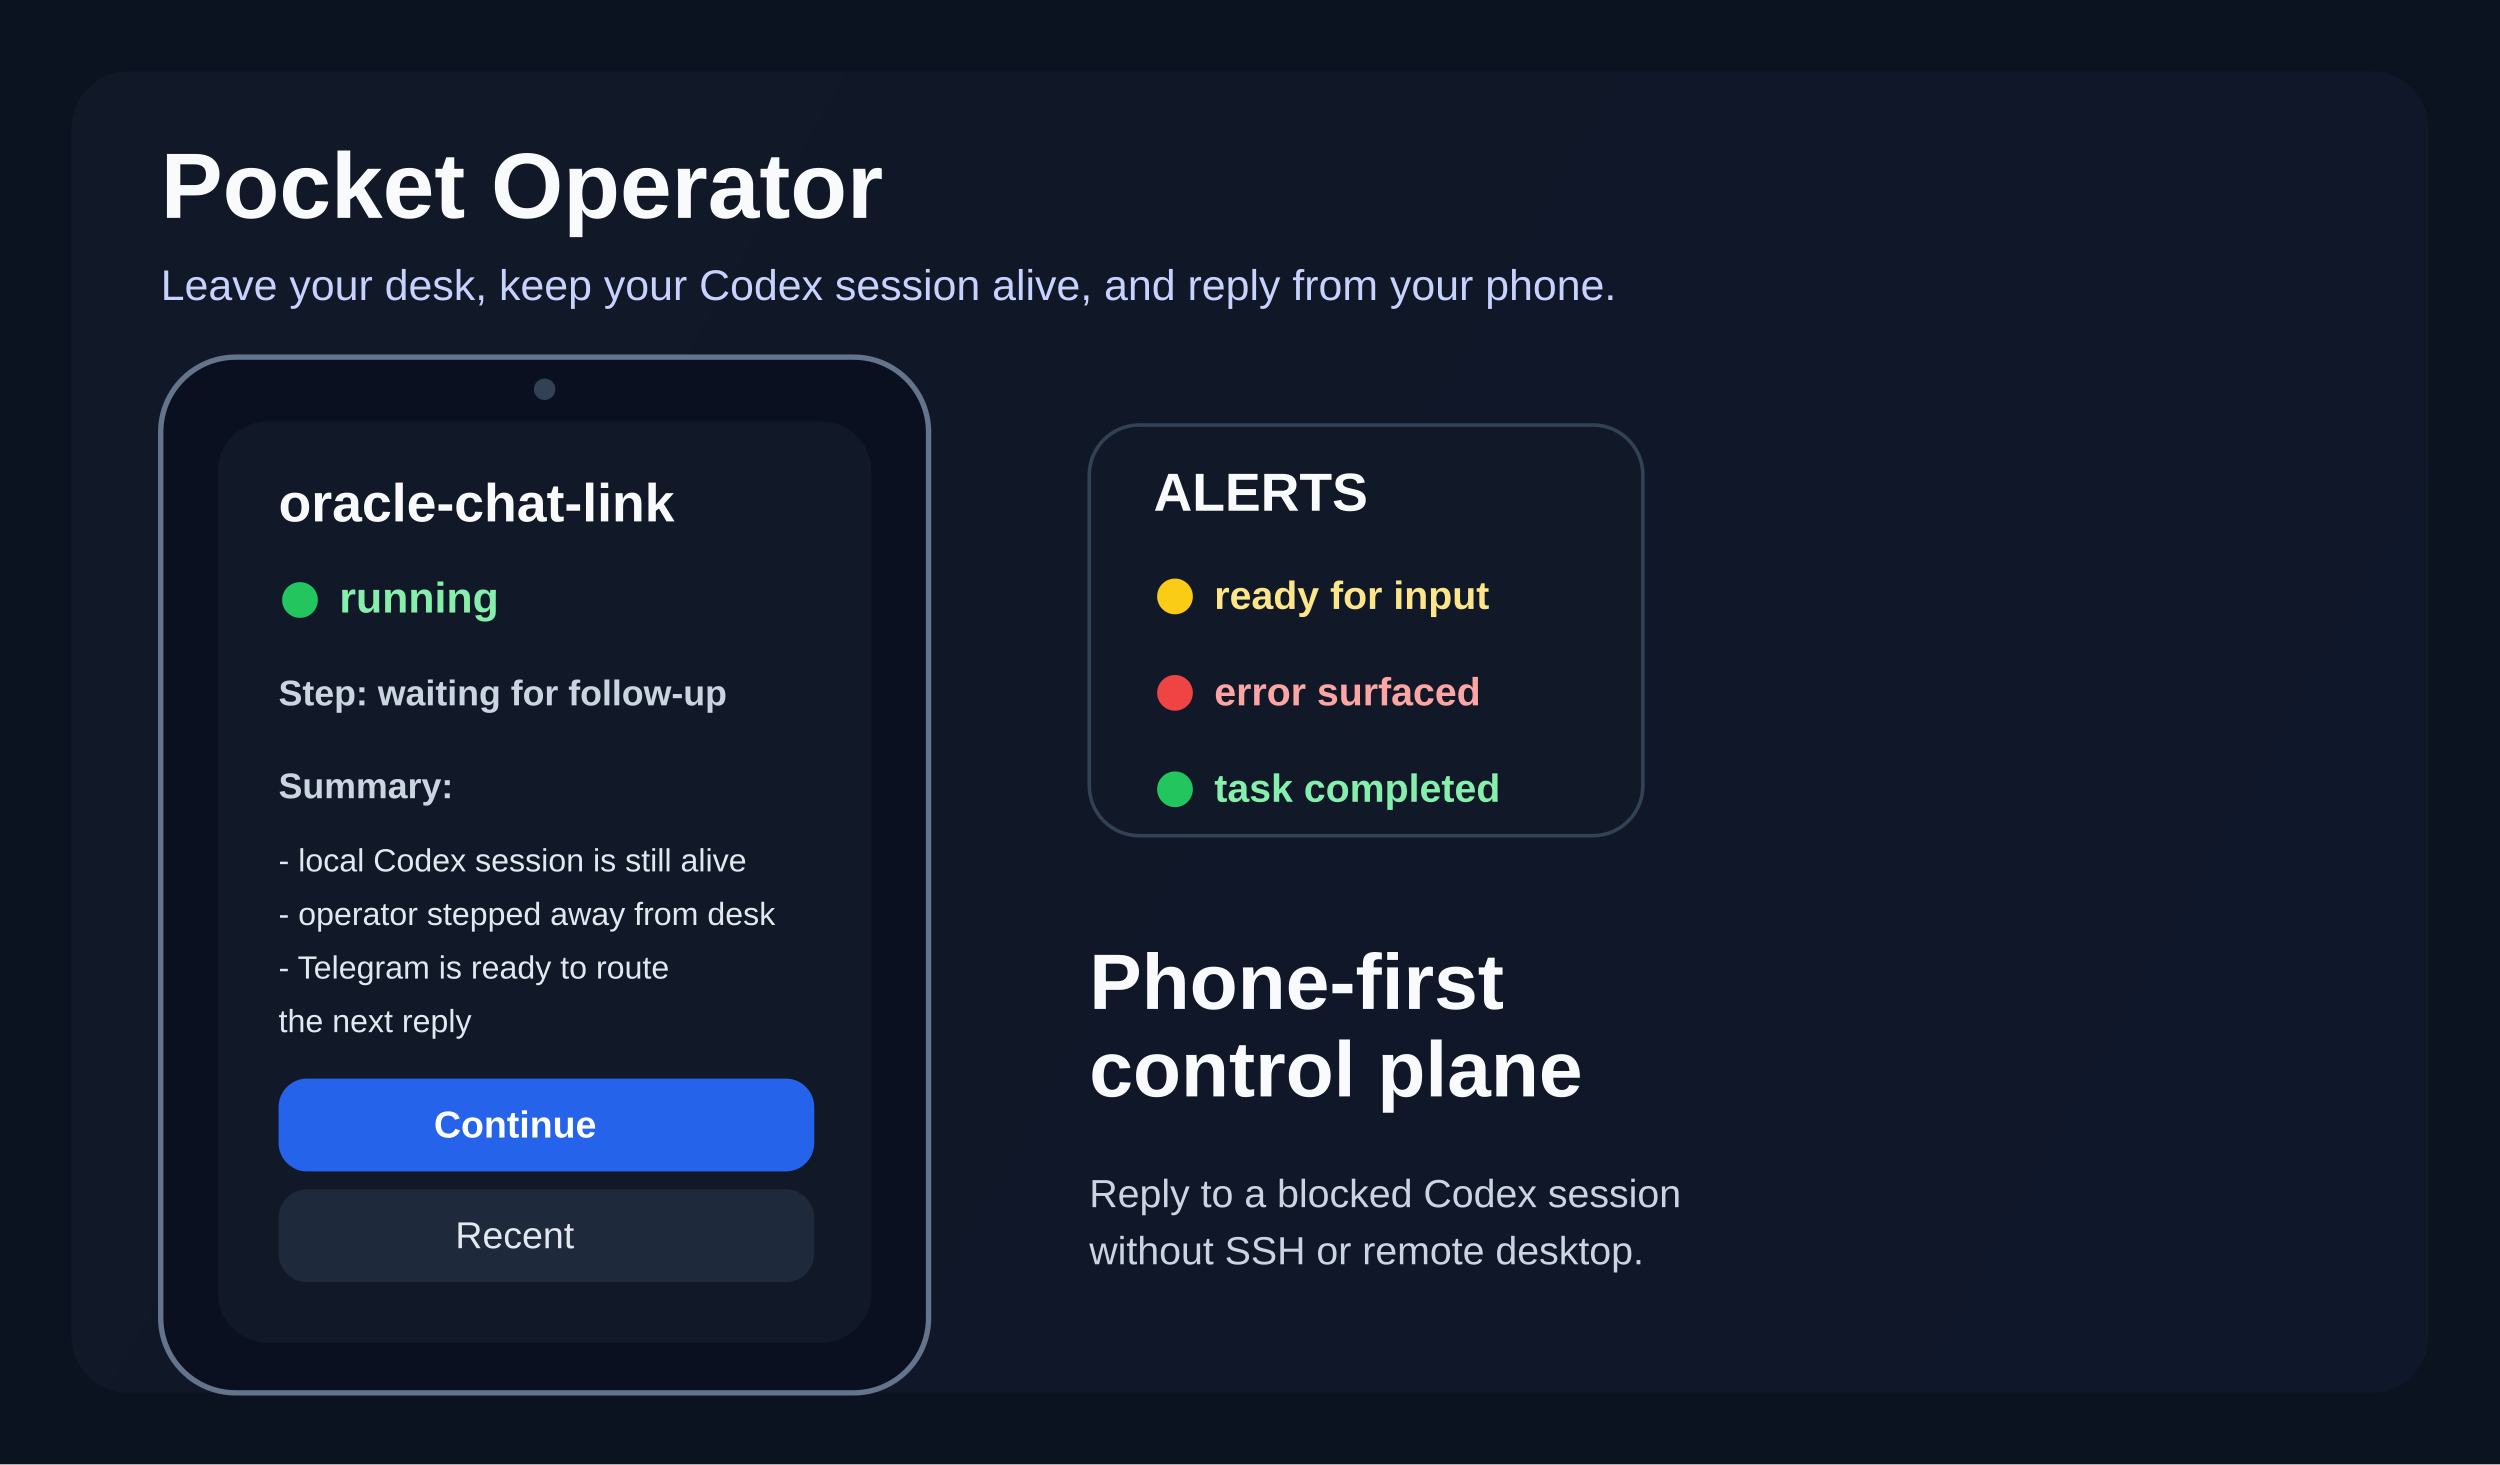
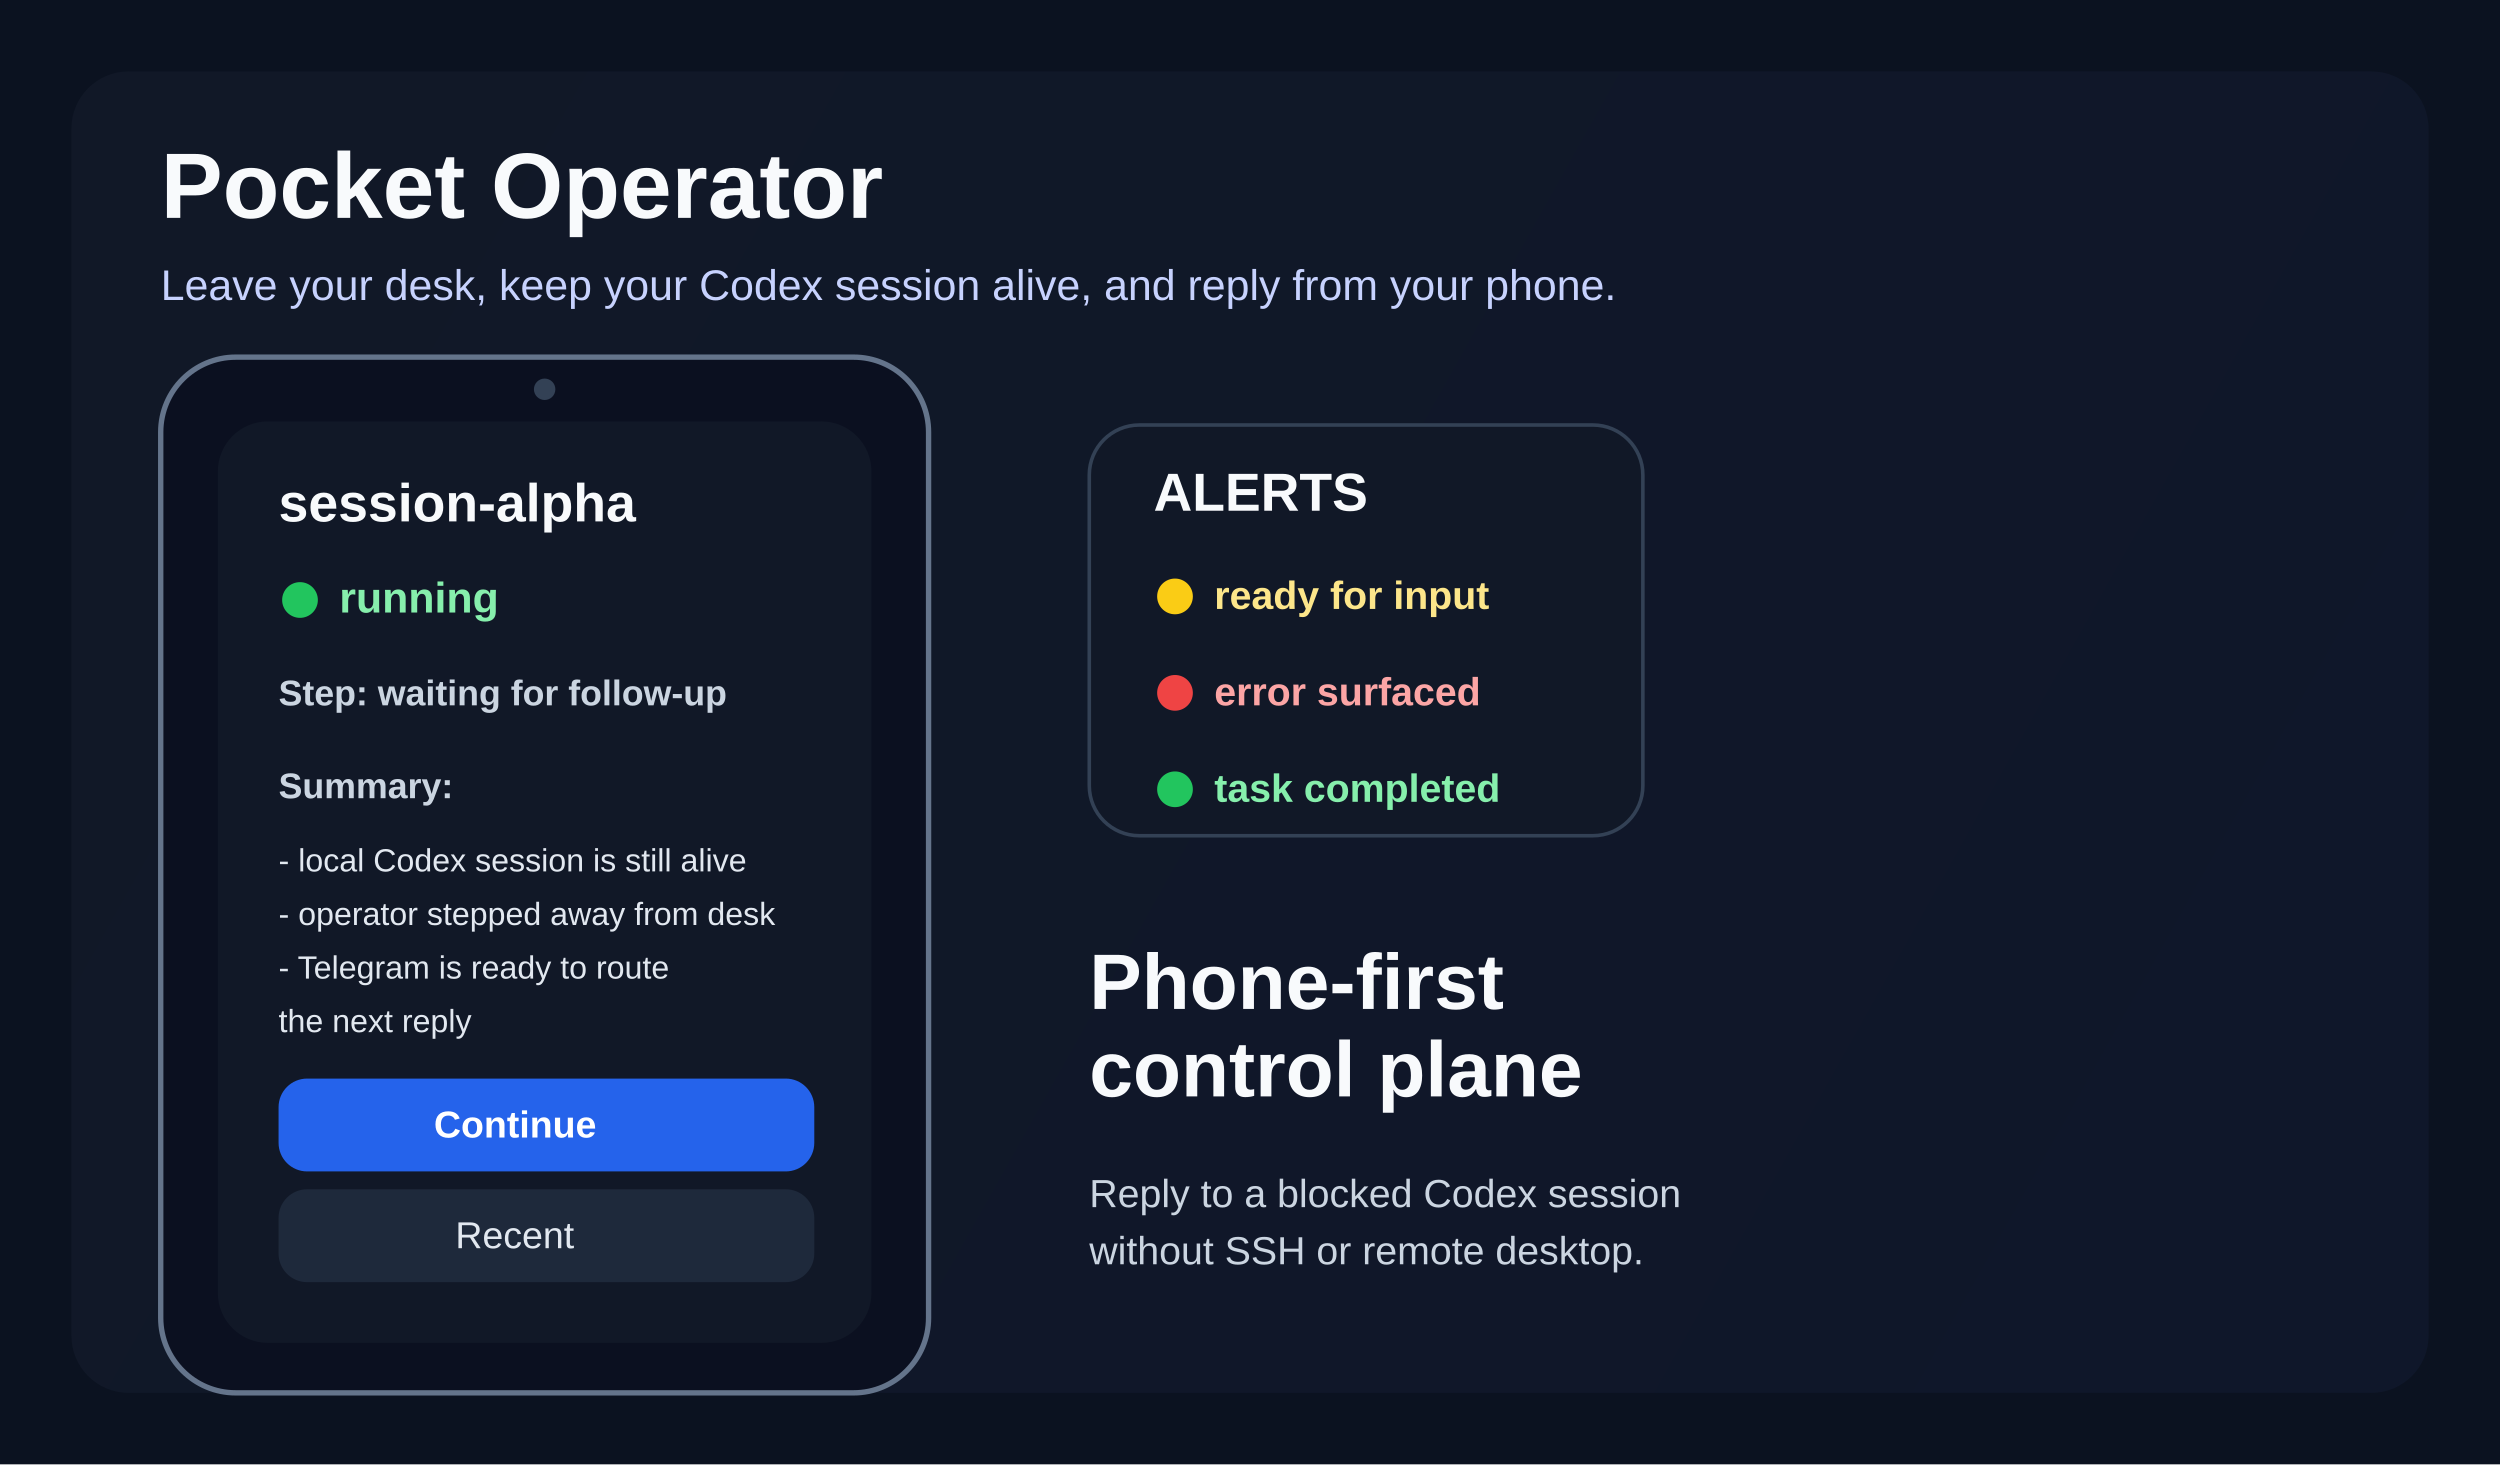
<svg xmlns="http://www.w3.org/2000/svg" width="1400" height="820" viewBox="0 0 1400 820" fill="none">
  <rect width="1400" height="820" fill="#0B1220" />
  <rect x="40" y="40" width="1320" height="740" rx="32" fill="url(#bg)" />
  <text x="90" y="122" fill="#F8FAFC" font-family="Arial, sans-serif" font-size="52" font-weight="700">Pocket Operator</text>
  <text x="90" y="168" fill="#C7D2FE" font-family="Arial, sans-serif" font-size="24">Leave your desk, keep your Codex session alive, and reply from your phone.</text>
  <rect x="90" y="200" width="430" height="580" rx="42" fill="#0B1020" stroke="#64748B" stroke-width="3" />
  <rect x="122" y="236" width="366" height="516" rx="28" fill="#111827" />
  <circle cx="305" cy="218" r="6" fill="#334155" />
-   <text x="156" y="292" fill="#F8FAFC" font-family="Arial, sans-serif" font-size="30" font-weight="700">oracle-chat-link</text>
+   <text x="156" y="292" fill="#F8FAFC" font-family="Arial, sans-serif" font-size="30" font-weight="700">session-alpha</text>
  <circle cx="168" cy="336" r="10" fill="#22C55E" />
  <text x="190" y="343" fill="#86EFAC" font-family="Arial, sans-serif" font-size="24" font-weight="700">running</text>
  <text x="156" y="395" fill="#CBD5E1" font-family="Arial, sans-serif" font-size="20" font-weight="700">Step: waiting for follow-up</text>
  <text x="156" y="447" fill="#CBD5E1" font-family="Arial, sans-serif" font-size="20" font-weight="700">Summary:</text>
  <text fill="#E2E8F0" font-family="Arial, sans-serif" font-size="18">
    <tspan x="156" y="488">- local Codex session is still alive</tspan>
    <tspan x="156" y="518">- operator stepped away from desk</tspan>
    <tspan x="156" y="548">- Telegram is ready to route</tspan>
    <tspan x="156" y="578">  the next reply</tspan>
  </text>
  <rect x="156" y="604" width="300" height="52" rx="16" fill="#2563EB" />
  <rect x="156" y="666" width="300" height="52" rx="16" fill="#1E293B" />
  <text x="243" y="637" fill="#FFFFFF" font-family="Arial, sans-serif" font-size="21" font-weight="700">Continue</text>
  <text x="255" y="699" fill="#E2E8F0" font-family="Arial, sans-serif" font-size="21">Recent</text>
  <rect x="610" y="238" width="310" height="230" rx="28" fill="#111827" stroke="#334155" stroke-width="2" />
  <text x="646" y="286" fill="#F8FAFC" font-family="Arial, sans-serif" font-size="30" font-weight="700">ALERTS</text>
  <circle cx="658" cy="334" r="10" fill="#FACC15" />
  <text x="680" y="341" fill="#FDE68A" font-family="Arial, sans-serif" font-size="22" font-weight="700">ready for input</text>
  <circle cx="658" cy="388" r="10" fill="#EF4444" />
  <text x="680" y="395" fill="#FCA5A5" font-family="Arial, sans-serif" font-size="22" font-weight="700">error surfaced</text>
  <circle cx="658" cy="442" r="10" fill="#22C55E" />
  <text x="680" y="449" fill="#86EFAC" font-family="Arial, sans-serif" font-size="22" font-weight="700">task completed</text>
  <text x="610" y="565" fill="#F8FAFC" font-family="Arial, sans-serif" font-size="44" font-weight="700">Phone-first</text>
  <text x="610" y="614" fill="#F8FAFC" font-family="Arial, sans-serif" font-size="44" font-weight="700">control plane</text>
  <text fill="#CBD5E1" font-family="Arial, sans-serif" font-size="22">
    <tspan x="610" y="676">Reply to a blocked Codex session</tspan>
    <tspan x="610" y="708">without SSH or remote desktop.</tspan>
  </text>
  <defs>
    <linearGradient id="bg" x1="40" y1="40" x2="1360" y2="780" gradientUnits="userSpaceOnUse">
      <stop stop-color="#111827" />
      <stop offset="1" stop-color="#0F172A" />
    </linearGradient>
  </defs>
</svg>
